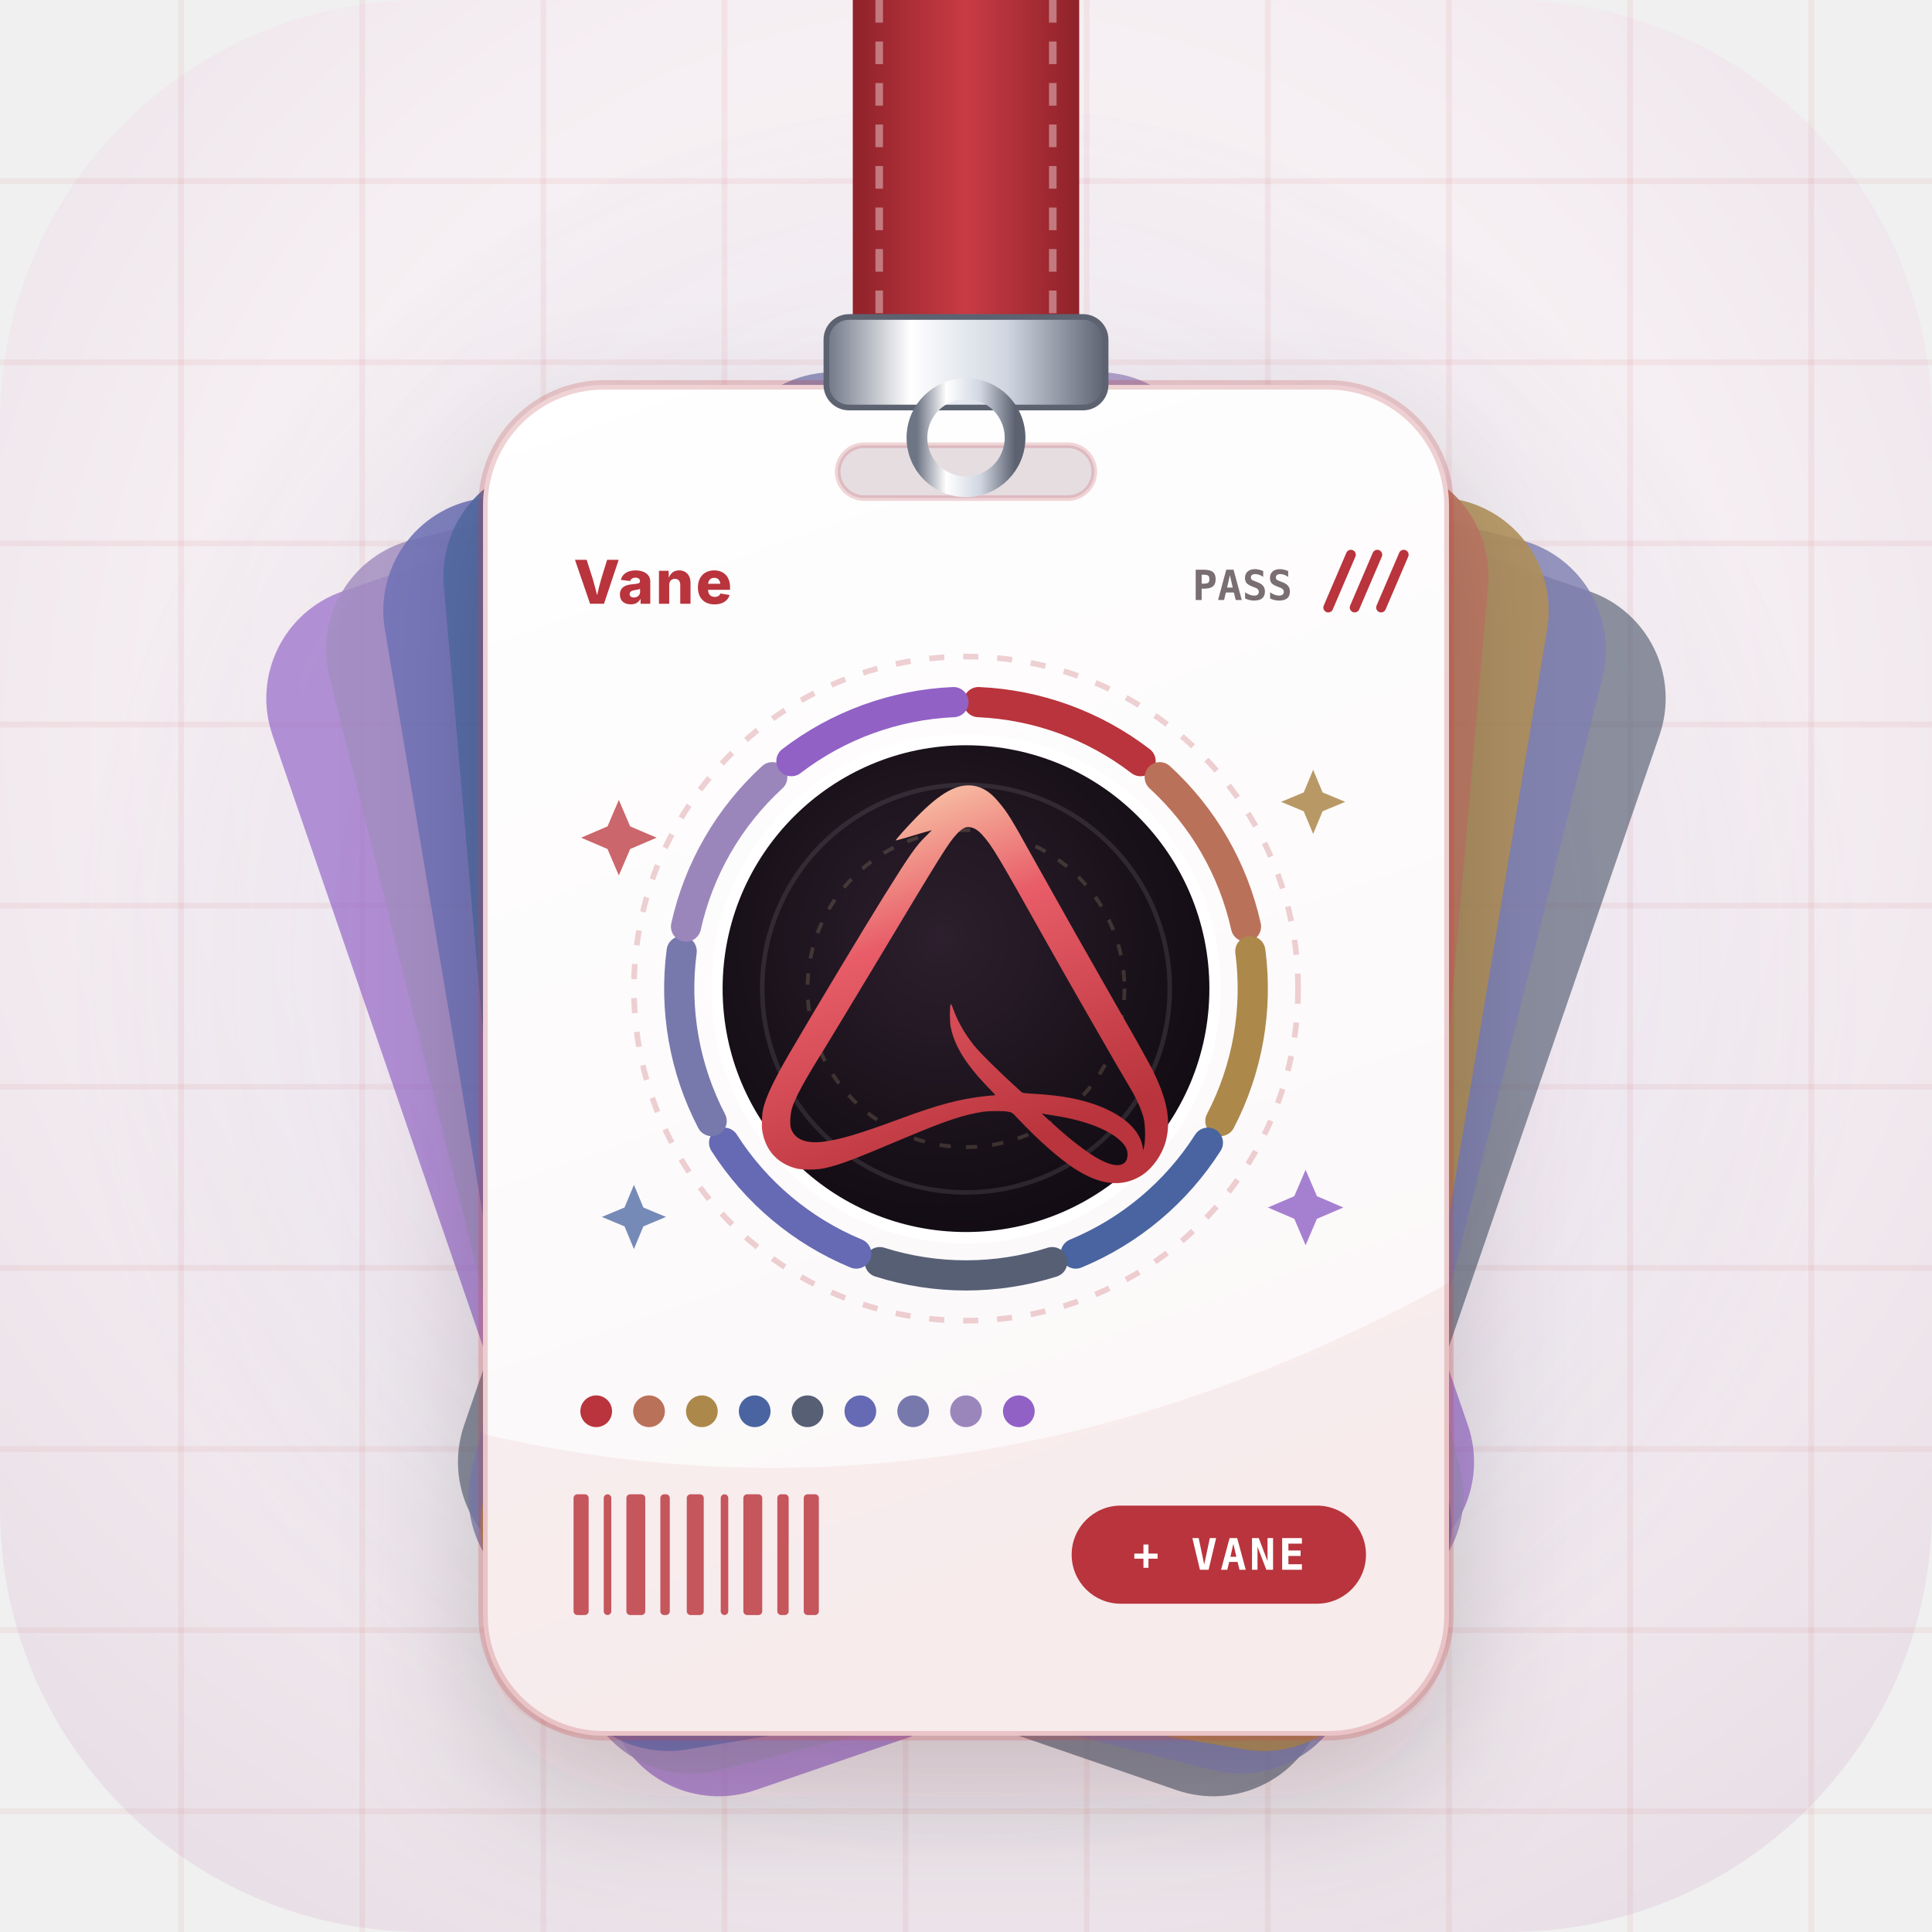
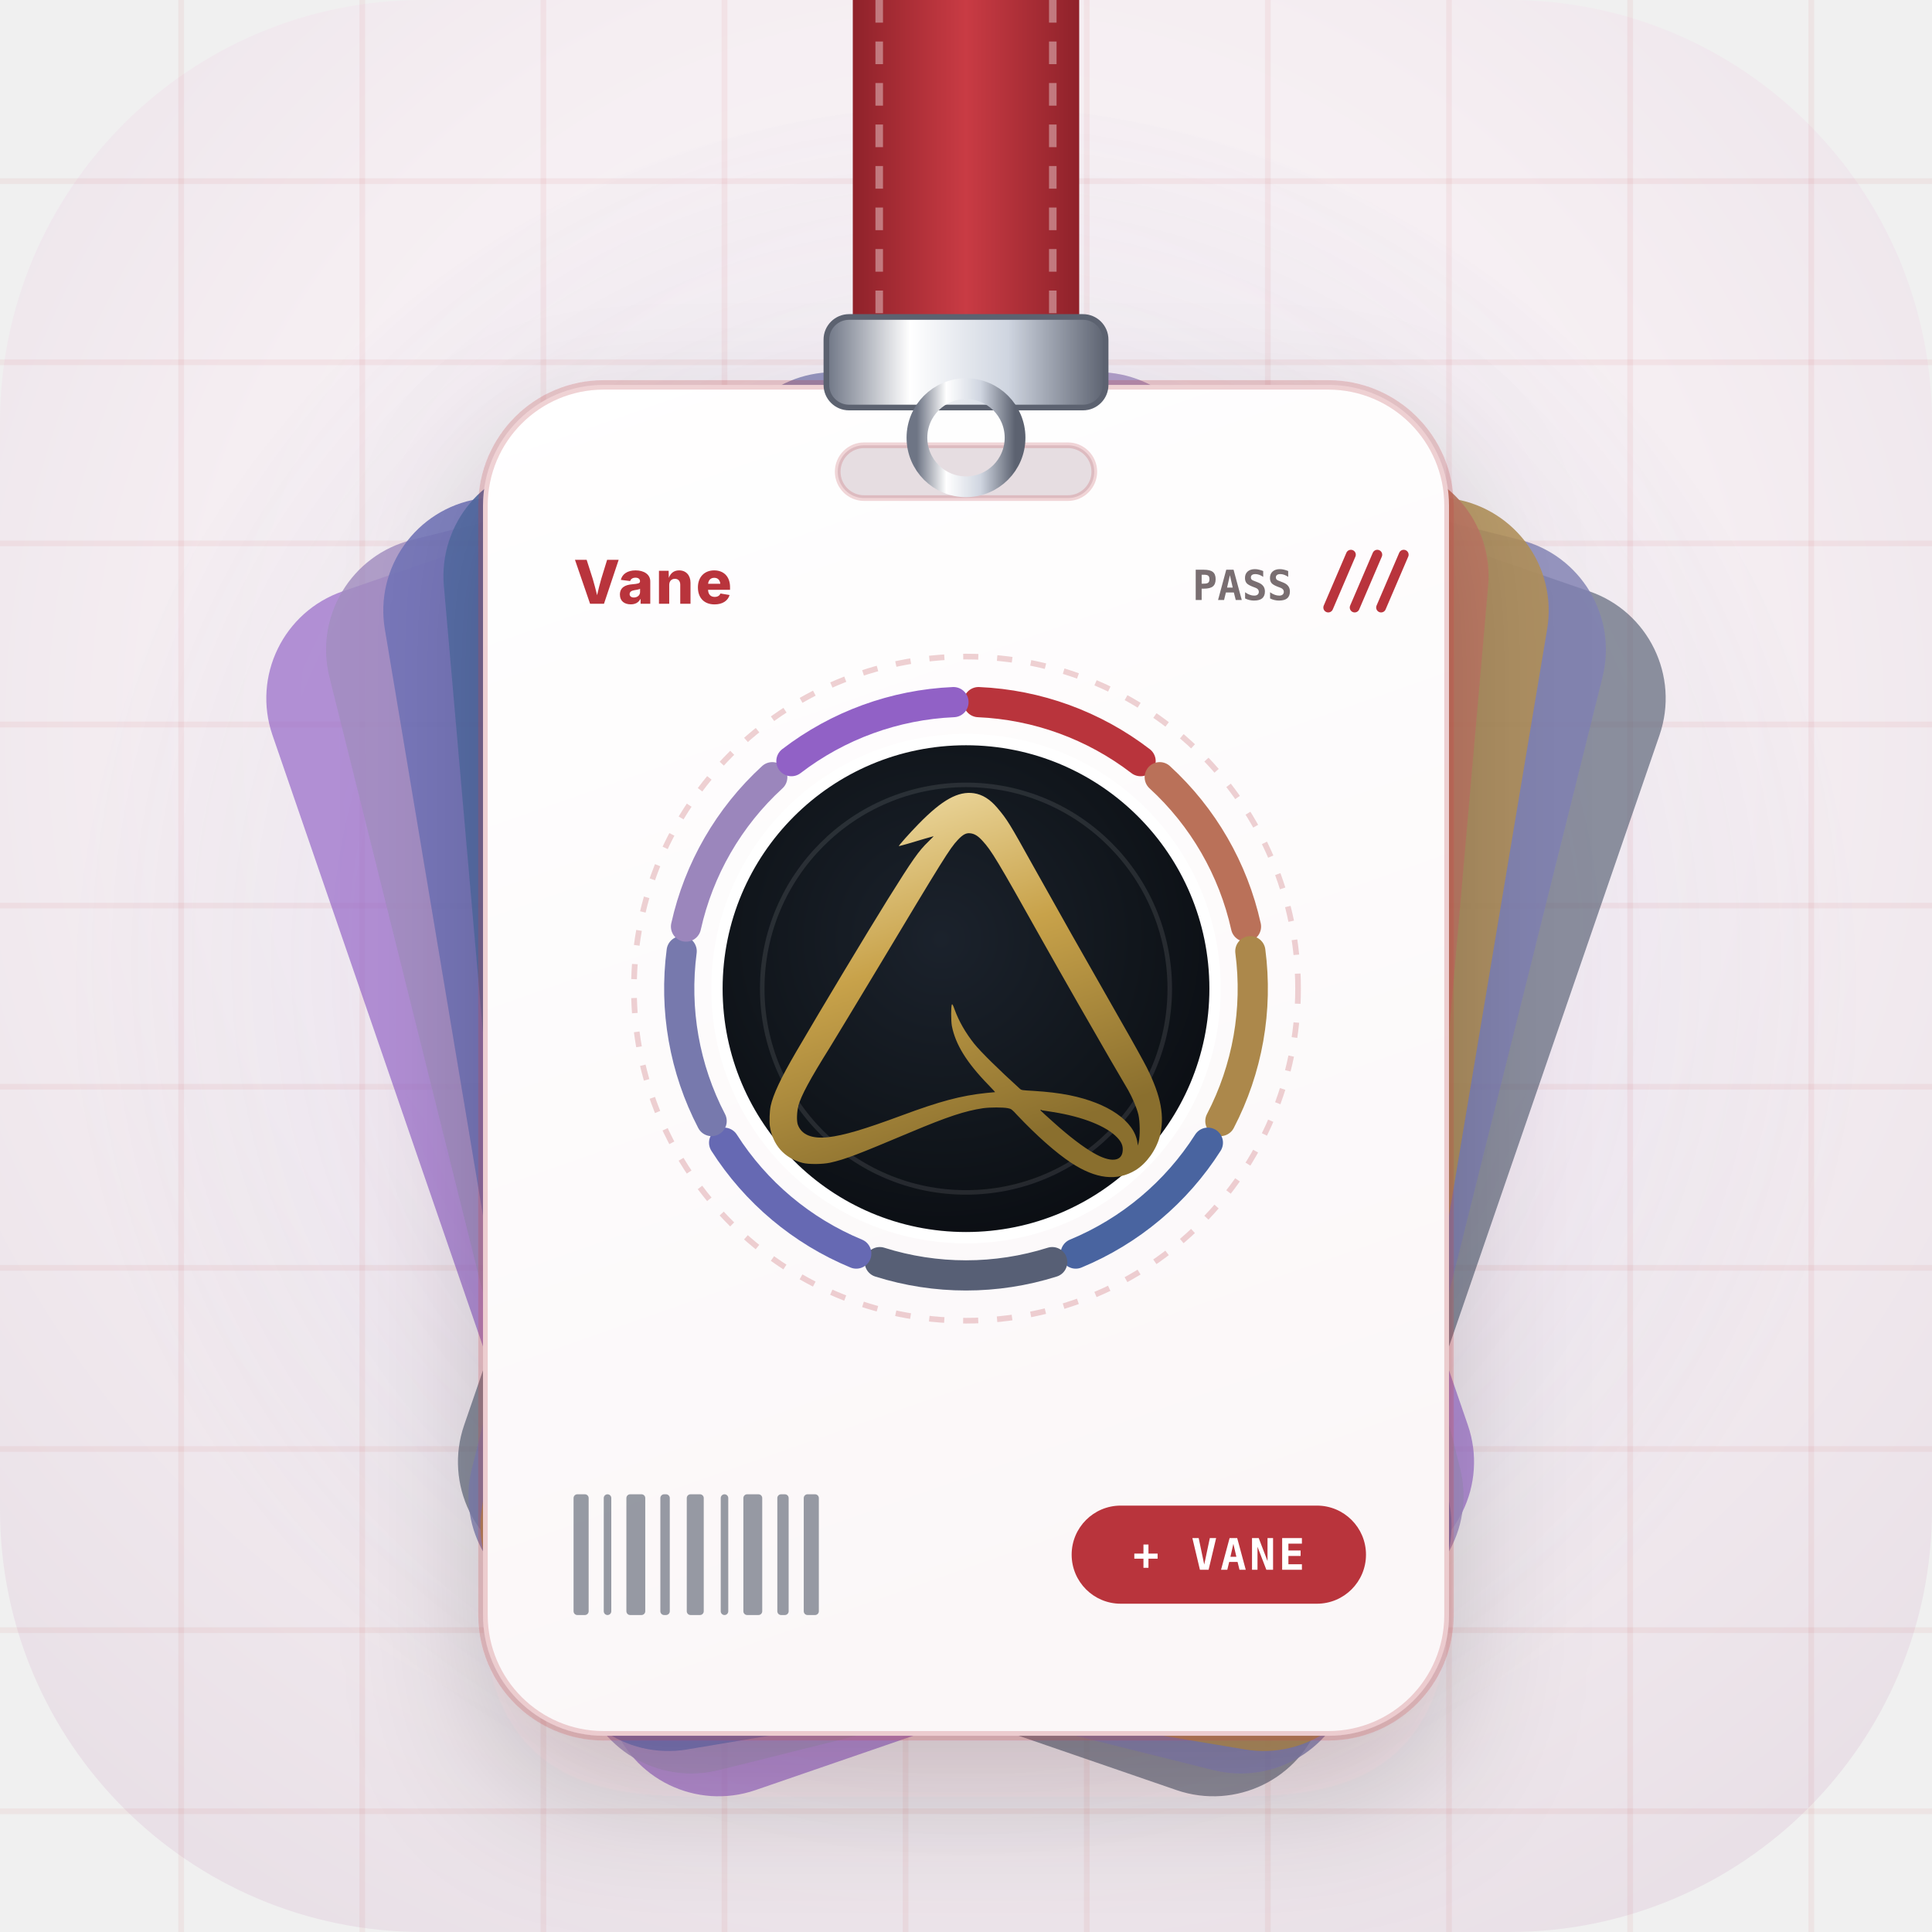
<svg xmlns="http://www.w3.org/2000/svg" viewBox="0 0 512 512" width="512" height="512">
  <defs>
    <radialGradient id="bg" cx="50%" cy="38%" r="72%">
      <stop offset="0%" stop-color="#fdf9fa" />
      <stop offset="55%" stop-color="#f5eef2" />
      <stop offset="100%" stop-color="#e8dfe6" />
    </radialGradient>
    <radialGradient id="aura" cx="50%" cy="48%" r="50%">
      <stop offset="0%" stop-color="#b9343c" stop-opacity="0.16" />
      <stop offset="55%" stop-color="#9161c6" stop-opacity="0.08" />
      <stop offset="100%" stop-color="#4964a0" stop-opacity="0" />
    </radialGradient>
    <linearGradient id="strapGrad" x1="0" y1="0" x2="1" y2="0">
      <stop offset="0%" stop-color="#8f222a" />
      <stop offset="50%" stop-color="#c93b44" />
      <stop offset="100%" stop-color="#8f222a" />
    </linearGradient>
    <linearGradient id="clampGrad" x1="0" y1="0" x2="1" y2="0">
      <stop offset="0%" stop-color="#6e7585" />
      <stop offset="30%" stop-color="#ffffff" />
      <stop offset="65%" stop-color="#cfd5e0" />
      <stop offset="100%" stop-color="#5c6270" />
    </linearGradient>
    <linearGradient id="cardSurface" x1="0" y1="0" x2="0.25" y2="1">
      <stop offset="0%" stop-color="#ffffff" />
      <stop offset="100%" stop-color="#fbf7f8" />
    </linearGradient>
    <radialGradient id="vinylDisc" cx="45%" cy="40%" r="65%">
-       <stop offset="0%" stop-color="#2d1f2d" />
-       <stop offset="60%" stop-color="#1a121b" />
-       <stop offset="100%" stop-color="#100a12" />
+       <stop offset="0%" stop-color="#1b222c" />
+       <stop offset="60%" stop-color="#11161c" />
+       <stop offset="100%" stop-color="#0a0d12" />
    </radialGradient>
-     <linearGradient id="vaneNeedle" x1="0" y1="0" x2="0.4" y2="1">
-       <stop offset="0%" stop-color="#fff0c2" />
-       <stop offset="45%" stop-color="#e85d68" />
-       <stop offset="100%" stop-color="#b9343c" />
+     <linearGradient id="vaneGold" x1="0" y1="0" x2="0.35" y2="1">
+       <stop offset="0%" stop-color="#F6E6B4" />
+       <stop offset="50%" stop-color="#C8A24A" />
+       <stop offset="100%" stop-color="#8A6F2E" />
    </linearGradient>
    <filter id="cardShadow" x="-18%" y="-12%" width="136%" height="136%">
      <feDropShadow dx="0" dy="16" stdDeviation="18" flood-color="#27171b" flood-opacity="0.18" />
    </filter>
  </defs>
  <rect width="512" height="512" rx="112" fill="url(#bg)" />
  <circle cx="256" cy="264" r="236" fill="url(#aura)" />
  <g stroke="#b9343c" stroke-opacity="0.065" stroke-width="1.5">
    <line x1="48" y1="0" x2="48" y2="512" />
    <line x1="0" y1="48" x2="512" y2="48" />
    <line x1="96" y1="0" x2="96" y2="512" />
    <line x1="0" y1="96" x2="512" y2="96" />
    <line x1="144" y1="0" x2="144" y2="512" />
    <line x1="0" y1="144" x2="512" y2="144" />
    <line x1="192" y1="0" x2="192" y2="512" />
    <line x1="0" y1="192" x2="512" y2="192" />
    <line x1="240" y1="0" x2="240" y2="512" />
    <line x1="0" y1="240" x2="512" y2="240" />
    <line x1="288" y1="0" x2="288" y2="512" />
    <line x1="0" y1="288" x2="512" y2="288" />
    <line x1="336" y1="0" x2="336" y2="512" />
    <line x1="0" y1="336" x2="512" y2="336" />
    <line x1="384" y1="0" x2="384" y2="512" />
    <line x1="0" y1="384" x2="512" y2="384" />
    <line x1="432" y1="0" x2="432" y2="512" />
    <line x1="0" y1="432" x2="512" y2="432" />
    <line x1="480" y1="0" x2="480" y2="512" />
    <line x1="0" y1="480" x2="512" y2="480" />
  </g>
  <g transform="">
    <g opacity="0.92">
      <rect x="136" y="114" width="240" height="336" rx="30" fill="#9161c6" transform="rotate(-19 256 360)" opacity="0.72" />
      <rect x="136" y="114" width="240" height="336" rx="30" fill="#9b86bc" transform="rotate(-14 256 360)" opacity="0.82" />
      <rect x="136" y="114" width="240" height="336" rx="30" fill="#6669b3" transform="rotate(-9.5 256 360)" opacity="0.88" />
      <rect x="136" y="114" width="240" height="336" rx="30" fill="#4964a0" transform="rotate(-5 256 360)" opacity="0.94" />
      <rect x="136" y="114" width="240" height="336" rx="30" fill="#575f75" transform="rotate(19 256 360)" opacity="0.72" />
      <rect x="136" y="114" width="240" height="336" rx="30" fill="#7779ad" transform="rotate(14 256 360)" opacity="0.82" />
      <rect x="136" y="114" width="240" height="336" rx="30" fill="#ac884b" transform="rotate(9.5 256 360)" opacity="0.88" />
      <rect x="136" y="114" width="240" height="336" rx="30" fill="#ba7159" transform="rotate(5 256 360)" opacity="0.94" />
    </g>
    <g filter="url(#cardShadow)">
      <rect x="128" y="102" width="256" height="358" rx="32" fill="url(#cardSurface)" stroke="#b9343c" stroke-opacity="0.22" stroke-width="2.5" />
    </g>
-     <path d="M 128 380 Q 256 410 384 340 L 384 428 Q 384 460 352 460 L 160 460 Q 128 460 128 428 Z" fill="#b9343c" fill-opacity="0.06" />
    <rect x="222" y="118" width="68" height="14" rx="7" fill="#e6dde1" stroke="#b9343c" stroke-opacity="0.2" stroke-width="1.5" />
    <rect x="226" y="0" width="60" height="96" fill="url(#strapGrad)" />
    <line x1="233" y1="0" x2="233" y2="96" stroke="#ffffff" stroke-opacity="0.38" stroke-width="2" stroke-dasharray="6 5" />
    <line x1="279" y1="0" x2="279" y2="96" stroke="#ffffff" stroke-opacity="0.38" stroke-width="2" stroke-dasharray="6 5" />
    <rect x="219" y="84" width="74" height="24" rx="6" fill="url(#clampGrad)" stroke="#5c6270" stroke-width="1.5" />
    <circle cx="256" cy="116" r="13" fill="none" stroke="url(#clampGrad)" stroke-width="5.5" />
    <text x="152" y="160" font-family="-apple-system, BlinkMacSystemFont, 'Inter', sans-serif" font-size="16" font-weight="800" fill="#b9343c" letter-spacing="0.5">Vane</text>
    <text x="316" y="159" font-family="ui-monospace, SFMono-Regular, monospace" font-size="11" font-weight="800" fill="#27171b" opacity="0.62">PASS</text>
    <g stroke="#b9343c" stroke-width="2.6" stroke-linecap="round">
      <line x1="352" y1="161" x2="358" y2="147" />
      <line x1="359" y1="161" x2="365" y2="147" />
      <line x1="366" y1="161" x2="372" y2="147" />
    </g>
    <circle cx="256" cy="262" r="88" fill="none" stroke="#b9343c" stroke-opacity="0.22" stroke-width="1.5" stroke-dasharray="4 5" />
    <g>
      <path d="M 259.32 186.07 A 76 76 0 0 1 302.27 201.71" fill="none" stroke="#b9343c" stroke-width="8" stroke-linecap="round" />
      <path d="M 307.34 205.97 A 76 76 0 0 1 330.20 245.55" fill="none" stroke="#ba7159" stroke-width="8" stroke-linecap="round" />
      <path d="M 331.35 252.08 A 76 76 0 0 1 323.41 297.09" fill="none" stroke="#ac884b" stroke-width="8" stroke-linecap="round" />
      <path d="M 320.10 302.83 A 76 76 0 0 1 285.08 332.21" fill="none" stroke="#4964a0" stroke-width="8" stroke-linecap="round" />
      <path d="M 278.85 334.48 A 76 76 0 0 1 233.15 334.48" fill="none" stroke="#575f75" stroke-width="8" stroke-linecap="round" />
      <path d="M 226.92 332.21 A 76 76 0 0 1 191.90 302.83" fill="none" stroke="#6669b3" stroke-width="8" stroke-linecap="round" />
      <path d="M 188.59 297.09 A 76 76 0 0 1 180.65 252.08" fill="none" stroke="#7779ad" stroke-width="8" stroke-linecap="round" />
      <path d="M 181.80 245.55 A 76 76 0 0 1 204.66 205.97" fill="none" stroke="#9b86bc" stroke-width="8" stroke-linecap="round" />
      <path d="M 209.73 201.71 A 76 76 0 0 1 252.68 186.07" fill="none" stroke="#9161c6" stroke-width="8" stroke-linecap="round" />
    </g>
    <circle cx="256" cy="262" r="66" fill="url(#vinylDisc)" stroke="#ffffff" stroke-width="3" />
    <circle cx="256" cy="262" r="54" fill="none" stroke="#ffffff" stroke-opacity="0.1" stroke-width="1.2" />
-     <circle cx="256" cy="262" r="42" fill="none" stroke="#fae5a8" stroke-opacity="0.16" stroke-width="1" stroke-dasharray="3 4" />
-     <path d="M 164 212 L 167 219 L 174 222 L 167 225 L 164 232 L 161 225 L 154 222 L 161 219 Z" fill="#b9343c" opacity="0.75" />
-     <path d="M 348 204 L 350.5 210 L 356.5 212.5 L 350.5 215 L 348 221 L 345.5 215 L 339.5 212.5 L 345.5 210 Z" fill="#ac884b" opacity="0.85" />
-     <path d="M 168 314 L 170.5 320 L 176.5 322.5 L 170.5 325 L 168 331 L 165.5 325 L 159.5 322.5 L 165.5 320 Z" fill="#4964a0" opacity="0.75" />
-     <path d="M 346 310 L 349 317 L 356 320 L 349 323 L 346 330 L 343 323 L 336 320 L 343 317 Z" fill="#9161c6" opacity="0.8" />
-     <g transform="translate(203 208) scale(4.4)">
-       <path fill-rule="evenodd" fill="url(#vaneNeedle)" d="M -0.23,20.81 c 0.18,1.18 0.90,1.99 2.04,2.29 c 0.38,0.10 1.25,0.09 1.71,-0.01 c 0.98,-0.22 1.69,-0.50 5.02,-1.90 c 2.33,-0.98 3.40,-1.33 4.53,-1.50 c 0.43,-0.06 1.26,-0.06 1.54,0 c 0.21,0.04 0.24,0.06 0.58,0.43 c 1.21,1.28 2.42,2.35 3.36,2.97 c 1.55,1.02 2.87,1.17 4.03,0.46 c 0.68,-0.42 1.27,-1.25 1.50,-2.09 c 0.32,-1.25 0.09,-2.50 -0.80,-4.29 c -0.16,-0.32 -0.87,-1.61 -1.59,-2.86 c -2.78,-4.87 -3.64,-6.40 -5.52,-9.76 c -1.45,-2.61 -1.60,-2.86 -2.22,-3.59 c -0.45,-0.53 -0.92,-0.83 -1.46,-0.91 c -0.97,-0.14 -1.97,0.40 -3.45,1.92 c -0.55,0.56 -1.25,1.35 -1.23,1.38 c 0.00,0.00 0.26,-0.06 0.56,-0.15 c 0.60,-0.18 1.58,-0.47 1.61,-0.47 c 0.01,0 -0.13,0.14 -0.32,0.33 c -0.61,0.59 -0.96,1.08 -2.54,3.61 c -1.25,2.01 -4.10,6.74 -5.72,9.52 c -0.95,1.63 -1.43,2.66 -1.58,3.36 c -0.07,0.33 -0.09,0.98 -0.05,1.27 z m 1.77,-1.26 c 0.19,-0.66 0.72,-1.65 1.99,-3.68 c 0.29,-0.47 1.62,-2.67 2.95,-4.88 c 4.12,-6.87 4.51,-7.50 5.01,-8.03 c 0.31,-0.33 0.52,-0.45 0.79,-0.41 c 0.25,0.03 0.47,0.16 0.75,0.47 c 0.56,0.61 0.90,1.17 3.68,6.13 c 1.20,2.14 3.32,5.84 4.30,7.53 c 0.48,0.82 0.98,1.67 1.10,1.88 c 0.27,0.48 0.53,1.09 0.64,1.53 c 0.10,0.42 0.11,1.33 0.02,1.71 l -0.05,0.22 l -0.03,-0.19 c -0.20,-1.34 -1.82,-2.46 -4.24,-2.95 c -0.72,-0.14 -1.33,-0.21 -2.25,-0.27 c -0.72,-0.04 -0.74,-0.04 -0.85,-0.14 c -1.28,-1.16 -2.42,-2.28 -2.84,-2.80 c -0.53,-0.67 -0.95,-1.39 -1.22,-2.13 c -0.09,-0.26 -0.14,-0.36 -0.17,-0.32 c -0.06,0.10 -0.06,1.03 0,1.35 c 0.23,1.15 0.91,2.26 2.27,3.66 c 0.24,0.25 0.44,0.46 0.42,0.46 c -0.01,0 -0.25,0.02 -0.54,0.05 c -1.60,0.17 -2.90,0.52 -5.27,1.40 c -2.35,0.87 -3.59,1.24 -4.60,1.36 c -1.01,0.11 -1.66,-0.15 -1.89,-0.79 c -0.08,-0.24 -0.06,-0.79 0.04,-1.17 z m 15.18,0.27 c 0.04,0.00 0.37,0.06 0.71,0.11 c 1.84,0.29 3.33,0.88 4.00,1.59 c 0.27,0.28 0.37,0.53 0.34,0.83 c -0.05,0.68 -0.77,0.74 -1.80,0.14 c -0.66,-0.37 -1.57,-1.07 -2.48,-1.89 c -0.96,-0.86 -0.92,-0.82 -0.77,-0.80 z" />
+     <g transform="translate(205 210) scale(4.25)">
+       <path fill-rule="evenodd" fill="url(#vaneGold)" d="M -0.23,20.81 c 0.18,1.18 0.90,1.99 2.04,2.29 c 0.38,0.10 1.25,0.09 1.71,-0.01 c 0.98,-0.22 1.69,-0.50 5.02,-1.90 c 2.33,-0.98 3.40,-1.33 4.53,-1.50 c 0.43,-0.06 1.26,-0.06 1.54,0 c 0.21,0.04 0.24,0.06 0.58,0.43 c 1.21,1.28 2.42,2.35 3.36,2.97 c 1.55,1.02 2.87,1.17 4.03,0.46 c 0.68,-0.42 1.27,-1.25 1.50,-2.09 c 0.32,-1.25 0.09,-2.50 -0.80,-4.29 c -0.16,-0.32 -0.87,-1.61 -1.59,-2.86 c -2.78,-4.87 -3.64,-6.40 -5.52,-9.76 c -1.45,-2.61 -1.60,-2.86 -2.22,-3.59 c -0.45,-0.53 -0.92,-0.83 -1.46,-0.91 c -0.97,-0.14 -1.97,0.40 -3.45,1.92 c -0.55,0.56 -1.25,1.35 -1.23,1.38 c 0.00,0.00 0.26,-0.06 0.56,-0.15 c 0.60,-0.18 1.58,-0.47 1.61,-0.47 c 0.01,0 -0.13,0.14 -0.32,0.33 c -0.61,0.59 -0.96,1.08 -2.54,3.61 c -1.25,2.01 -4.10,6.74 -5.72,9.52 c -0.95,1.63 -1.43,2.66 -1.58,3.36 c -0.07,0.33 -0.09,0.98 -0.05,1.27 z m 1.77,-1.26 c 0.19,-0.66 0.72,-1.65 1.99,-3.68 c 0.29,-0.47 1.62,-2.67 2.95,-4.88 c 4.12,-6.87 4.51,-7.50 5.01,-8.03 c 0.31,-0.33 0.52,-0.45 0.79,-0.41 c 0.25,0.03 0.47,0.16 0.75,0.47 c 0.56,0.61 0.90,1.17 3.68,6.13 c 1.20,2.14 3.32,5.84 4.30,7.53 c 0.48,0.82 0.98,1.67 1.10,1.88 c 0.27,0.48 0.53,1.09 0.64,1.53 c 0.10,0.42 0.11,1.33 0.02,1.71 l -0.05,0.22 l -0.03,-0.19 c -0.20,-1.34 -1.82,-2.46 -4.24,-2.95 c -0.72,-0.14 -1.33,-0.21 -2.25,-0.27 c -0.72,-0.04 -0.74,-0.04 -0.85,-0.14 c -1.28,-1.16 -2.42,-2.28 -2.84,-2.80 c -0.53,-0.67 -0.95,-1.39 -1.22,-2.13 c -0.09,-0.26 -0.14,-0.36 -0.17,-0.32 c -0.06,0.10 -0.06,1.03 0,1.35 c 0.23,1.15 0.91,2.26 2.27,3.66 c 0.24,0.25 0.44,0.46 0.42,0.46 c -0.01,0 -0.25,0.02 -0.54,0.05 c -1.60,0.17 -2.90,0.52 -5.27,1.40 c -2.35,0.87 -3.59,1.24 -4.60,1.36 c -1.01,0.11 -1.66,-0.15 -1.89,-0.79 c -0.08,-0.24 -0.06,-0.79 0.04,-1.17 z m 15.18,0.27 c 0.04,0.00 0.37,0.06 0.71,0.11 c 1.84,0.29 3.33,0.88 4.00,1.59 c 0.27,0.28 0.37,0.53 0.34,0.83 c -0.05,0.68 -0.77,0.74 -1.80,0.14 c -0.66,-0.37 -1.57,-1.07 -2.48,-1.89 c -0.96,-0.86 -0.92,-0.82 -0.77,-0.80 z" />
    </g>
-     <g transform="translate(152 368)">
-       <circle cx="6" cy="6" r="4.2" fill="#b9343c" />
-       <circle cx="20" cy="6" r="4.2" fill="#ba7159" />
-       <circle cx="34" cy="6" r="4.2" fill="#ac884b" />
-       <circle cx="48" cy="6" r="4.2" fill="#4964a0" />
-       <circle cx="62" cy="6" r="4.2" fill="#575f75" />
-       <circle cx="76" cy="6" r="4.2" fill="#6669b3" />
-       <circle cx="90" cy="6" r="4.2" fill="#7779ad" />
-       <circle cx="104" cy="6" r="4.2" fill="#9b86bc" />
-       <circle cx="118" cy="6" r="4.2" fill="#9161c6" />
-     </g>
-     <g fill="#b9343c" opacity="0.82" transform="translate(152 396)">
+     <g fill="#7a7f8a" opacity="0.78" transform="translate(152 396)">
      <rect x="0" y="0" width="4" height="32" rx="1" />
      <rect x="8" y="0" width="2" height="32" rx="1" />
      <rect x="14" y="0" width="5" height="32" rx="1" />
      <rect x="23" y="0" width="2.5" height="32" rx="1" />
      <rect x="30" y="0" width="4.5" height="32" rx="1" />
      <rect x="39" y="0" width="2" height="32" rx="1" />
      <rect x="45" y="0" width="5" height="32" rx="1" />
      <rect x="54" y="0" width="3" height="32" rx="1" />
      <rect x="61" y="0" width="4" height="32" rx="1" />
    </g>
    <rect x="284" y="399" width="78" height="26" rx="13" fill="#b9343c" />
    <text x="323" y="416" text-anchor="middle" font-family="ui-monospace, SFMono-Regular, monospace" font-size="11.5" font-weight="800" fill="#ffffff" letter-spacing="0.8">+ VANE</text>
  </g>
</svg>
